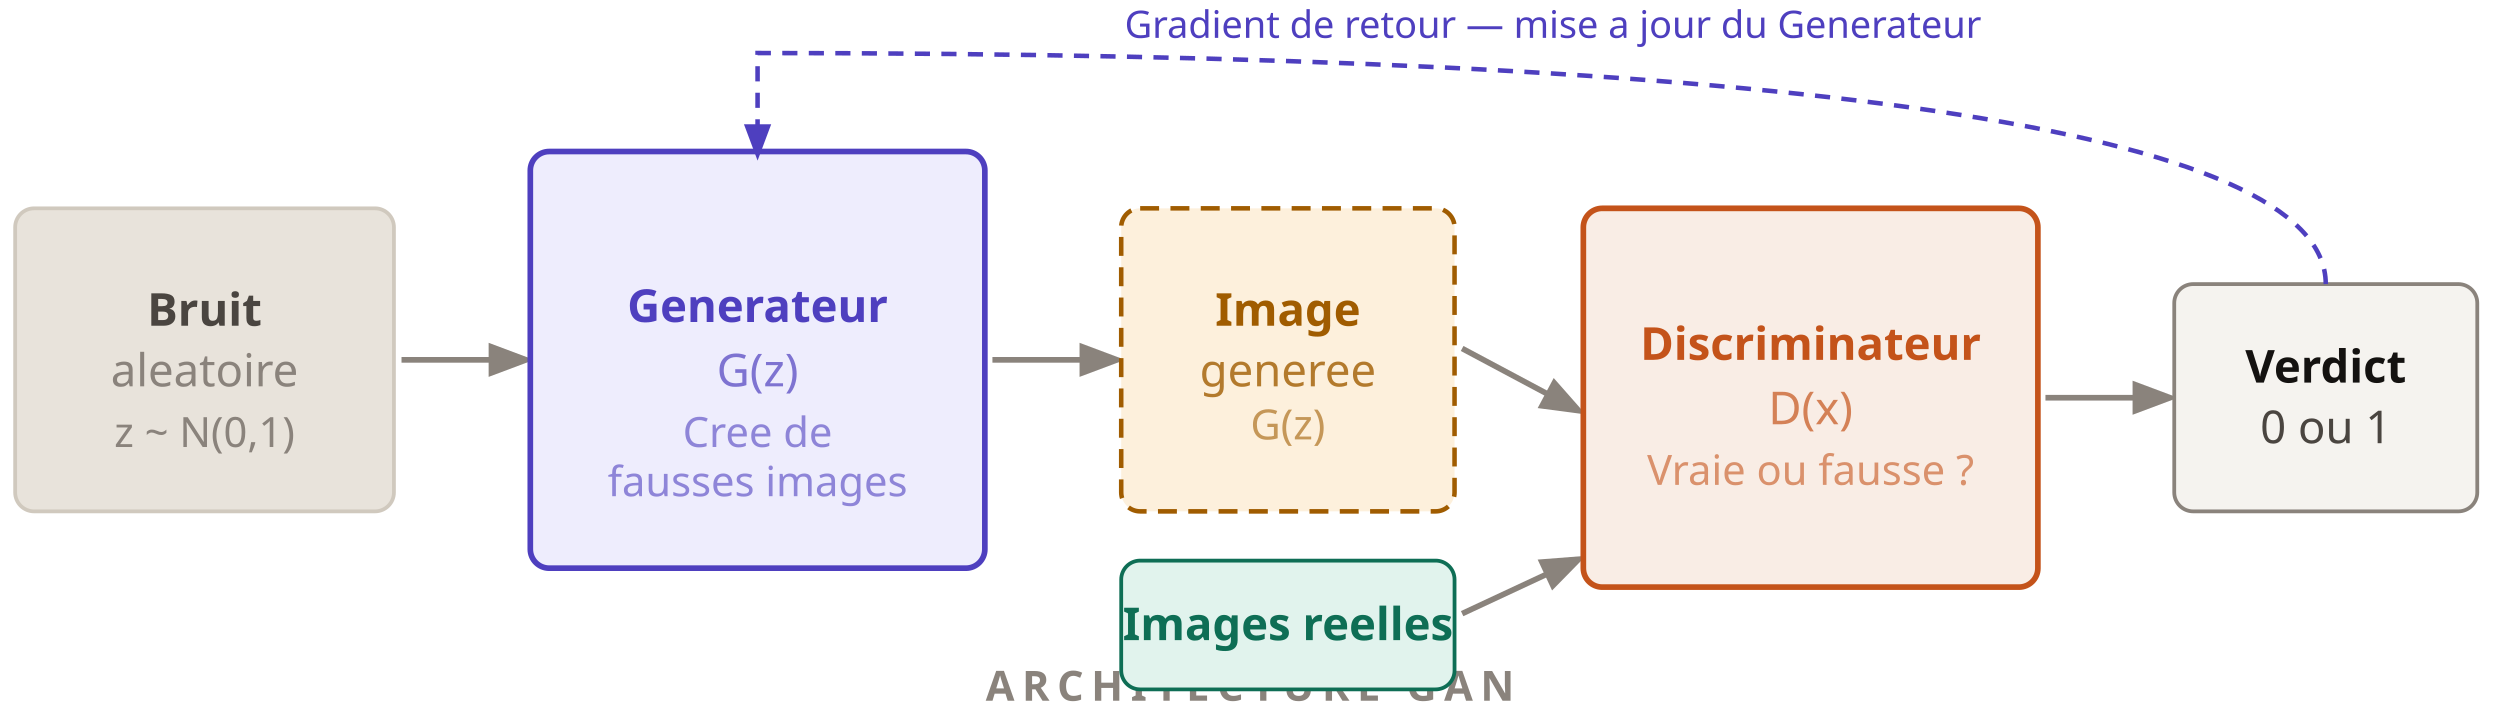
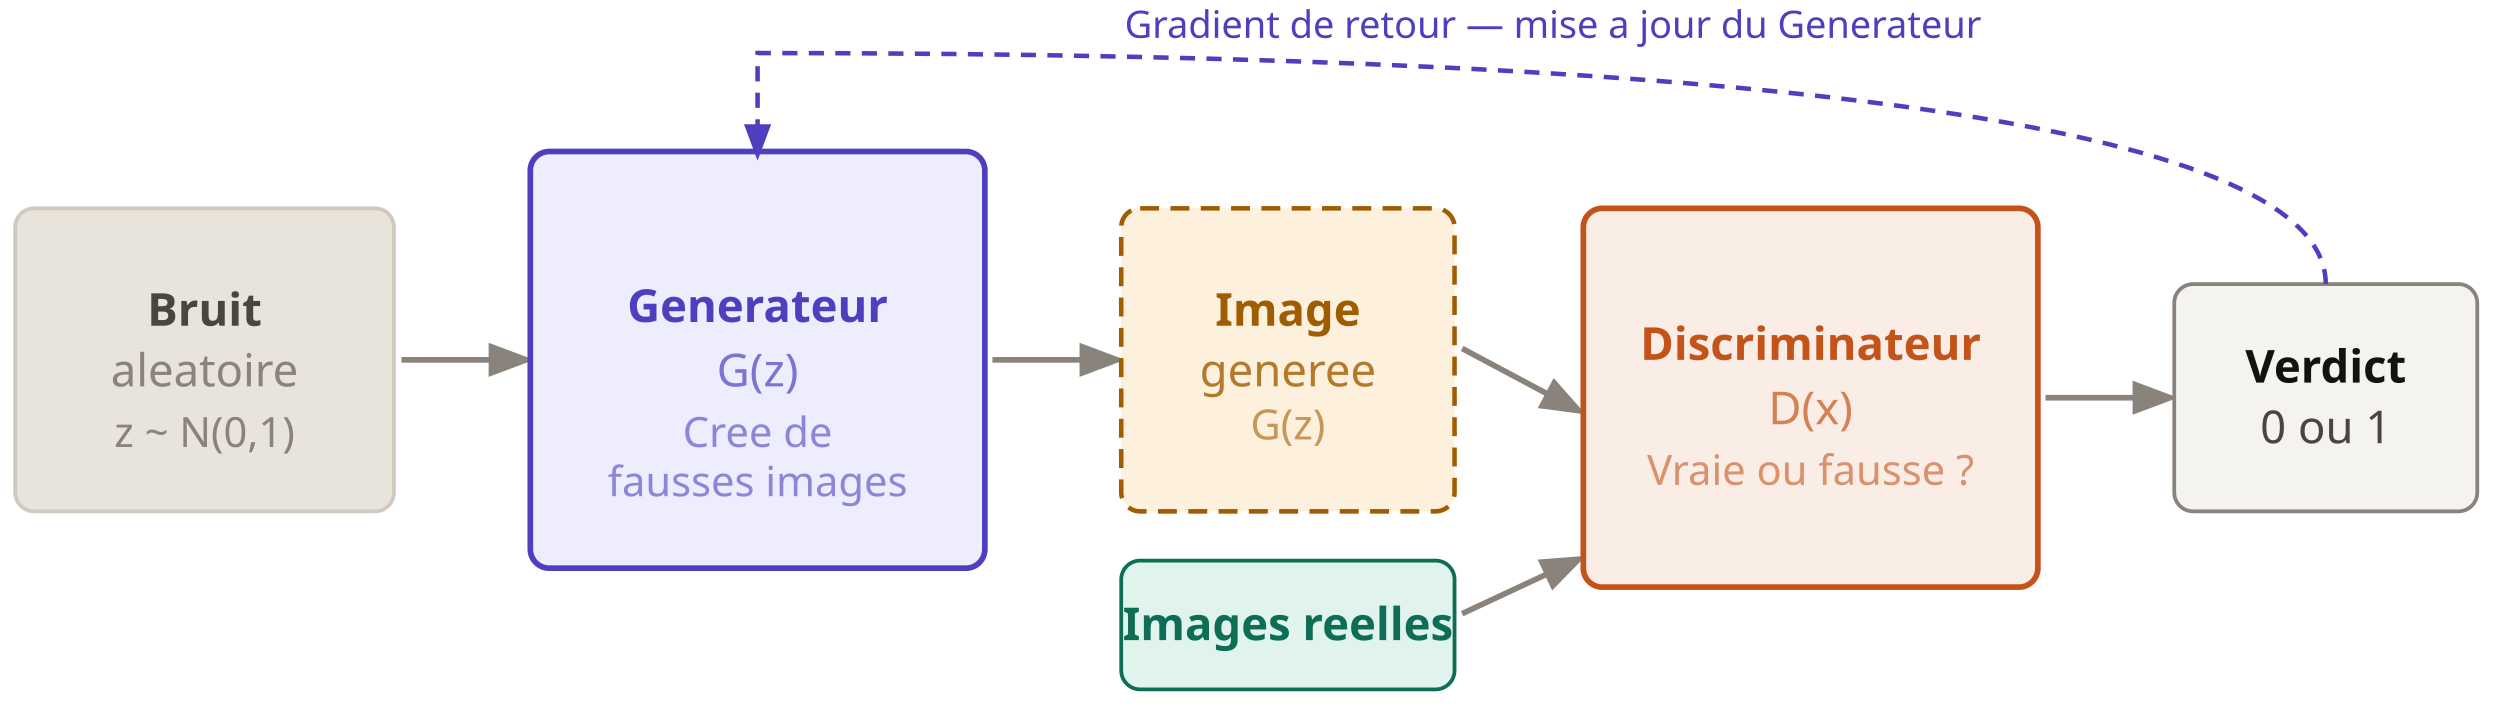
- <svg xmlns="http://www.w3.org/2000/svg" viewBox="0 0 660 190" font-family="sans-serif" font-size="12" style="background:#f5f3ef;border-radius:6px;padding:20px">
+ <svg xmlns="http://www.w3.org/2000/svg" viewBox="0 0 660 190" font-family="DM Sans,sans-serif" font-size="12">
  <defs>
    <marker id="g1" markerWidth="8" markerHeight="8" refX="6" refY="3" orient="auto">
      <path d="M0,0 L0,6 L8,3 z" fill="#8a837c" />
    </marker>
    <marker id="g2" markerWidth="8" markerHeight="8" refX="6" refY="3" orient="auto">
      <path d="M0,0 L0,6 L8,3 z" fill="#4e3fbf" />
    </marker>
    <marker id="g3" markerWidth="8" markerHeight="8" refX="6" refY="3" orient="auto">
      <path d="M0,0 L0,6 L8,3 z" fill="#0e6e55" />
    </marker>
  </defs>
-   <text x="330" y="185" text-anchor="middle" font-size="11" font-weight="600" letter-spacing="2" fill="#8a837c">ARCHITECTURE GAN</text>
  <rect x="4" y="55" width="100" height="80" rx="5" fill="#e8e3db" stroke="#d0c9be" stroke-width="1" />
  <text x="54" y="86" text-anchor="middle" font-weight="600" fill="#4a4540">Bruit</text>
  <text x="54" y="102" text-anchor="middle" fill="#8a837c">aleatoire</text>
  <text x="54" y="118" text-anchor="middle" font-size="11" fill="#8a837c">z ~ N(0,1)</text>
  <line x1="106" y1="95" x2="138" y2="95" stroke="#8a837c" stroke-width="1.5" marker-end="url(#g1)" />
  <rect x="140" y="40" width="120" height="110" rx="5" fill="#eeedfd" stroke="#4e3fbf" stroke-width="1.5" />
  <text x="200" y="85" text-anchor="middle" font-weight="600" fill="#4e3fbf">Generateur</text>
  <text x="200" y="102" text-anchor="middle" fill="#4e3fbf" opacity=".7">G(z)</text>
  <text x="200" y="118" text-anchor="middle" font-size="11" fill="#4e3fbf" opacity=".6">Cree de</text>
  <text x="200" y="131" text-anchor="middle" font-size="11" fill="#4e3fbf" opacity=".6">fausses images</text>
  <line x1="262" y1="95" x2="294" y2="95" stroke="#8a837c" stroke-width="1.5" marker-end="url(#g1)" />
  <rect x="296" y="55" width="88" height="80" rx="5" fill="#fdf0dc" stroke="#a05c00" stroke-width="1.2" stroke-dasharray="5,3" />
  <text x="340" y="86" text-anchor="middle" font-weight="600" fill="#a05c00">Image</text>
  <text x="340" y="102" text-anchor="middle" fill="#a05c00" opacity=".8">generee</text>
  <text x="340" y="116" text-anchor="middle" font-size="11" fill="#a05c00" opacity=".6">G(z)</text>
  <rect x="296" y="148" width="88" height="34" rx="5" fill="#e1f3ed" stroke="#0e6e55" stroke-width="1" />
  <text x="340" y="169" text-anchor="middle" font-weight="600" fill="#0e6e55">Images reelles</text>
  <line x1="386" y1="92" x2="416" y2="108" stroke="#8a837c" stroke-width="1.5" marker-end="url(#g1)" />
  <line x1="386" y1="162" x2="416" y2="148" stroke="#8a837c" stroke-width="1.5" marker-end="url(#g1)" />
  <rect x="418" y="55" width="120" height="100" rx="5" fill="#f9ede5" stroke="#c4531a" stroke-width="1.5" />
  <text x="478" y="95" text-anchor="middle" font-weight="600" fill="#c4531a">Discriminateur</text>
  <text x="478" y="112" text-anchor="middle" fill="#c4531a" opacity=".7">D(x)</text>
  <text x="478" y="128" text-anchor="middle" font-size="11" fill="#c4531a" opacity=".6">Vraie ou fausse ?</text>
  <line x1="540" y1="105" x2="572" y2="105" stroke="#8a837c" stroke-width="1.5" marker-end="url(#g1)" />
  <rect x="574" y="75" width="80" height="60" rx="5" fill="#f5f3ef" stroke="#8a837c" stroke-width="1" />
  <text x="614" y="101" text-anchor="middle" font-weight="600" fill="#141210">Verdict</text>
  <text x="614" y="117" text-anchor="middle" fill="#4a4540">0 ou 1</text>
  <path d="M614 75 Q614 14 200 14 L200 40" stroke="#4e3fbf" stroke-width="1.2" fill="none" stroke-dasharray="4,3" marker-end="url(#g2)" />
  <text x="410" y="10" text-anchor="middle" font-size="10" fill="#4e3fbf">Gradient de retour — mise a jour du Generateur</text>
</svg>
